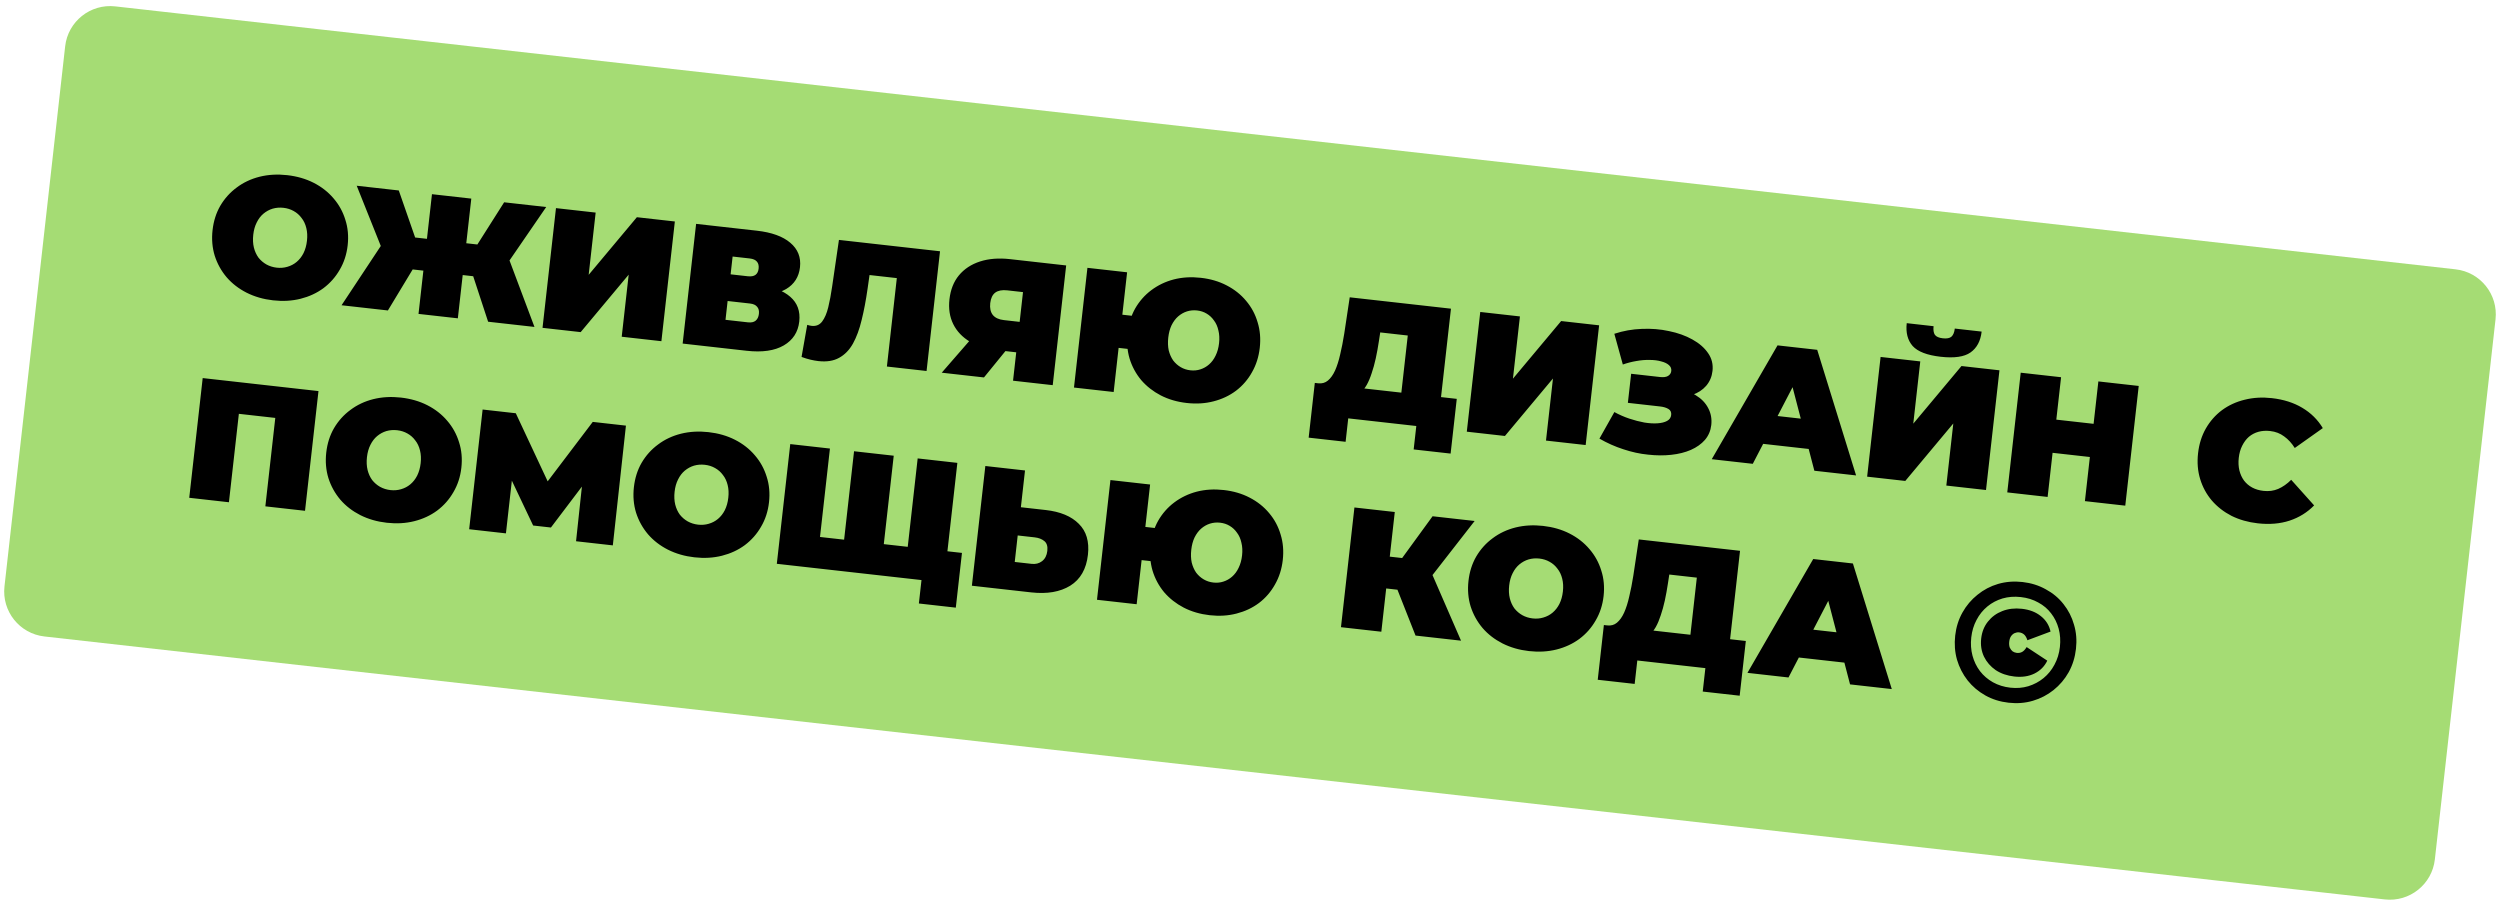
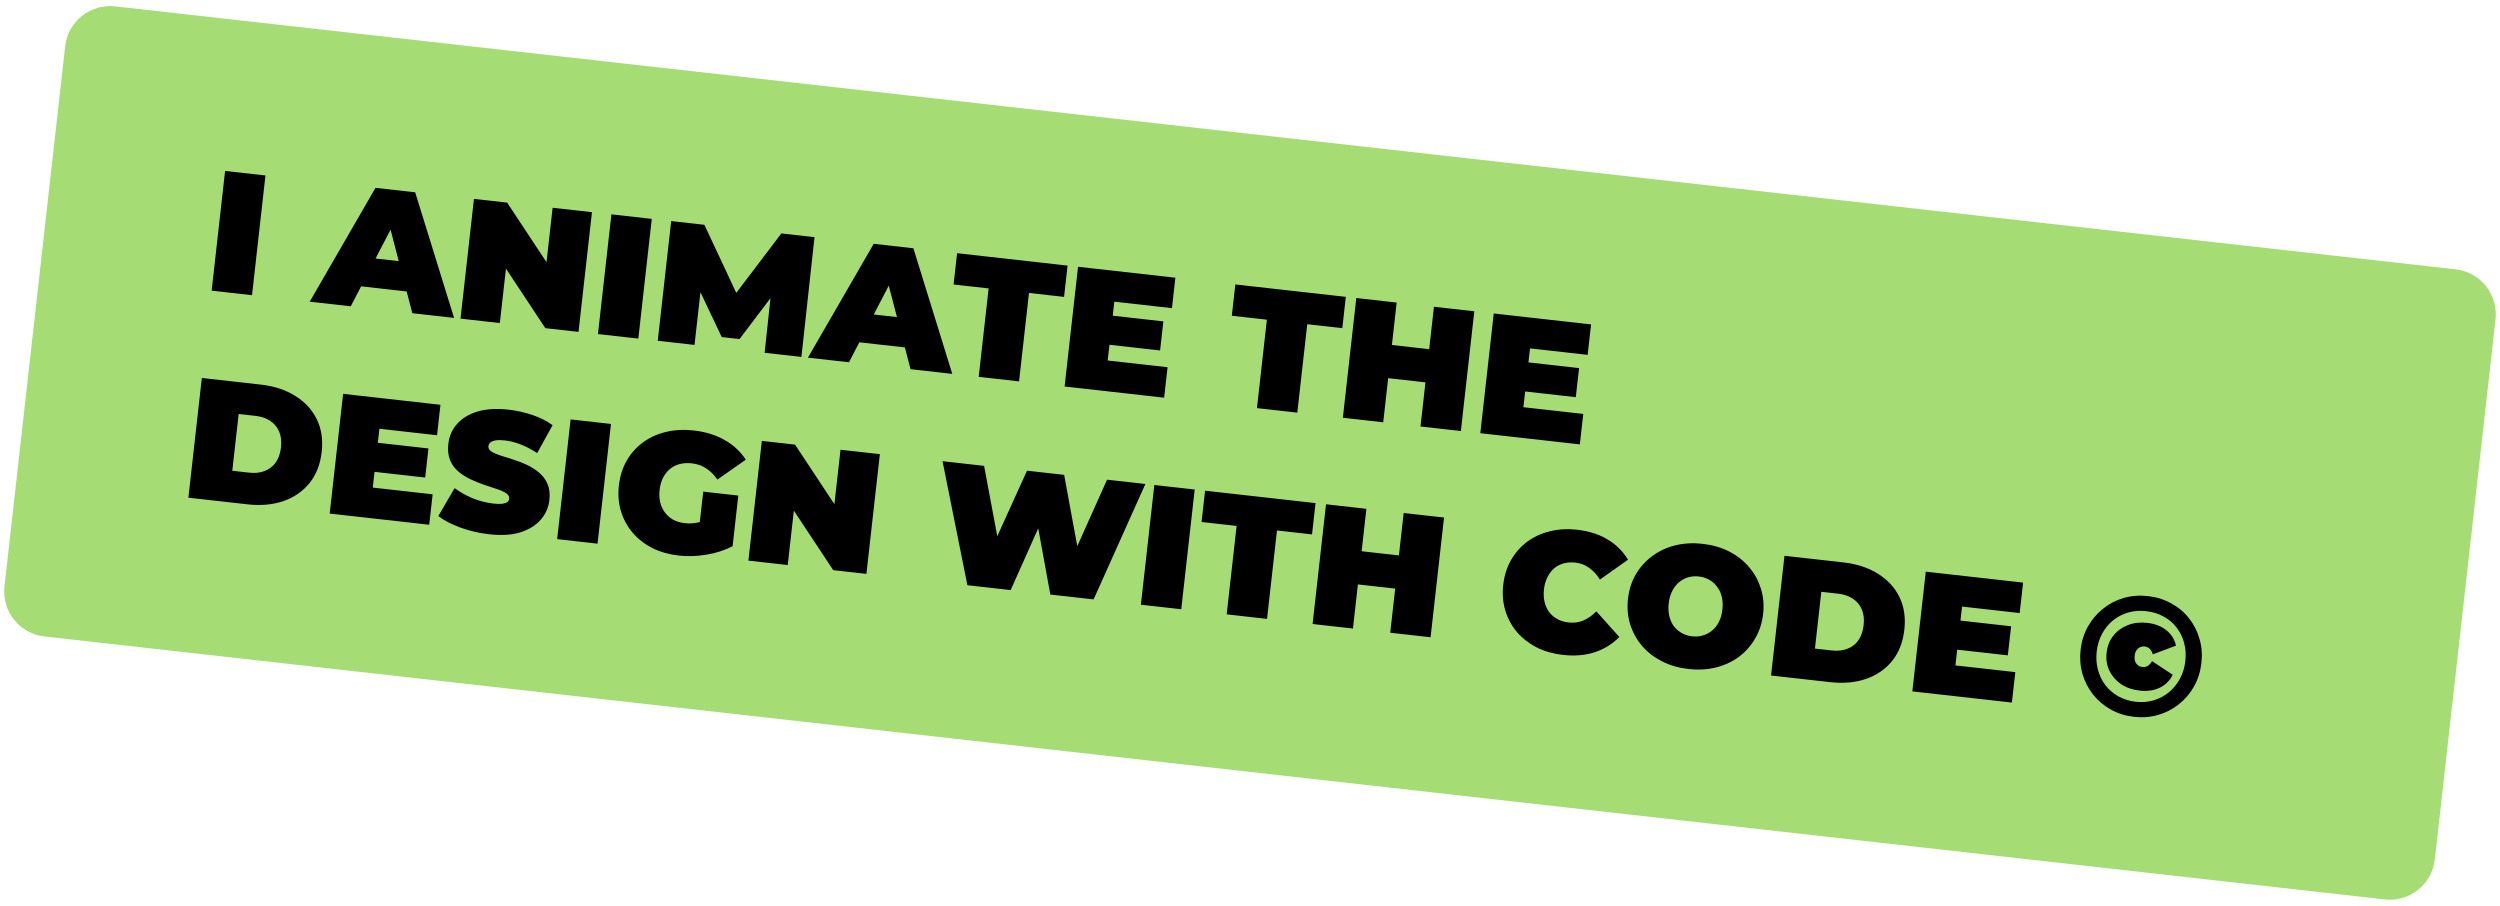
<svg xmlns="http://www.w3.org/2000/svg" width="276" height="100" viewBox="0 0 276 100" fill="none">
  <rect x="7.752" y="0.146" width="270" height="70" rx="5" transform="rotate(6.41046 7.75185 0.14603)" fill="#A5DC74" />
-   <path d="M30.148 33.157C29.078 33.037 28.103 32.755 27.222 32.312C26.354 31.87 25.621 31.304 25.023 30.612C24.427 29.908 23.987 29.113 23.704 28.227C23.434 27.342 23.355 26.403 23.466 25.409C23.58 24.401 23.865 23.503 24.324 22.713C24.796 21.913 25.401 21.241 26.137 20.699C26.875 20.145 27.716 19.749 28.66 19.511C29.618 19.274 30.631 19.216 31.701 19.336C32.783 19.458 33.759 19.739 34.627 20.181C35.495 20.623 36.227 21.196 36.824 21.9C37.422 22.592 37.856 23.38 38.126 24.264C38.41 25.137 38.496 26.077 38.383 27.084C38.271 28.079 37.979 28.977 37.507 29.777C37.047 30.58 36.448 31.258 35.71 31.813C34.974 32.354 34.133 32.744 33.189 32.982C32.244 33.22 31.231 33.279 30.148 33.157ZM30.553 29.551C30.969 29.597 31.361 29.565 31.731 29.453C32.113 29.343 32.451 29.165 32.747 28.918C33.056 28.659 33.309 28.337 33.505 27.951C33.703 27.553 33.831 27.096 33.889 26.579C33.947 26.063 33.923 25.596 33.817 25.176C33.713 24.743 33.538 24.373 33.292 24.065C33.06 23.746 32.77 23.49 32.422 23.298C32.087 23.108 31.711 22.989 31.296 22.942C30.881 22.896 30.482 22.927 30.1 23.037C29.73 23.149 29.391 23.334 29.081 23.592C28.786 23.839 28.539 24.162 28.342 24.561C28.145 24.946 28.018 25.397 27.96 25.913C27.902 26.43 27.925 26.904 28.03 27.336C28.136 27.756 28.305 28.125 28.536 28.445C28.782 28.753 29.073 29.002 29.408 29.193C29.756 29.385 30.138 29.504 30.553 29.551ZM53.888 35.518L51.752 29.007L55.724 27.35L59.005 36.093L53.888 35.518ZM49.799 30.222L50.194 26.71L54.593 27.204L54.199 30.716L49.799 30.222ZM55.73 29.511L51.66 28.634L55.657 22.333L60.301 22.855L55.73 29.511ZM42.824 34.275L37.707 33.7L42.866 25.906L46.371 28.402L42.824 34.275ZM50.546 35.143L46.204 34.655L47.689 21.438L52.031 21.926L50.546 35.143ZM48.024 30.022L43.587 29.524L43.982 26.012L48.419 26.51L48.024 30.022ZM42.381 28.012L39.381 20.505L44.026 21.027L46.468 28.05L42.381 28.012ZM59.895 36.193L61.38 22.976L65.761 23.469L64.989 30.341L70.311 23.98L74.503 24.451L73.018 37.668L68.637 37.175L69.407 30.322L64.106 36.666L59.895 36.193ZM75.365 37.931L76.85 24.715L83.553 25.468C85.189 25.651 86.421 26.096 87.246 26.8C88.085 27.506 88.442 28.407 88.319 29.502C88.199 30.572 87.688 31.375 86.787 31.911C85.887 32.434 84.732 32.617 83.322 32.459L83.814 31.481C85.312 31.65 86.456 32.078 87.245 32.766C88.035 33.453 88.366 34.364 88.239 35.496C88.107 36.667 87.537 37.546 86.528 38.134C85.518 38.721 84.151 38.919 82.427 38.725L75.365 37.931ZM80.096 35.308L82.569 35.586C82.934 35.627 83.215 35.569 83.411 35.413C83.621 35.245 83.745 34.992 83.783 34.652C83.821 34.312 83.755 34.05 83.585 33.865C83.428 33.669 83.168 33.55 82.802 33.509L80.329 33.231L80.096 35.308ZM80.66 30.286L82.548 30.498C82.926 30.54 83.212 30.49 83.406 30.346C83.601 30.202 83.716 29.973 83.751 29.658C83.788 29.331 83.728 29.075 83.57 28.892C83.413 28.696 83.146 28.577 82.769 28.534L80.881 28.322L80.66 30.286ZM90.351 39.864C90.074 39.833 89.781 39.78 89.47 39.707C89.16 39.634 88.833 39.534 88.491 39.406L89.118 35.863C89.29 35.92 89.452 35.958 89.603 35.975C90.094 36.03 90.481 35.87 90.766 35.494C91.05 35.118 91.275 34.595 91.439 33.925C91.605 33.243 91.749 32.475 91.87 31.622L92.619 26.486L103.778 27.74L102.293 40.957L97.913 40.465L99.115 29.759L99.972 30.811L95.157 30.27L96.138 29.367L95.779 31.889C95.598 33.156 95.38 34.304 95.124 35.333C94.882 36.351 94.561 37.22 94.162 37.94C93.764 38.647 93.253 39.17 92.628 39.508C92.017 39.847 91.258 39.965 90.351 39.864ZM111.84 42.029L112.292 38.008L113.231 39.012L110.191 38.67C108.97 38.533 107.934 38.219 107.085 37.728C106.249 37.227 105.633 36.578 105.238 35.781C104.844 34.985 104.704 34.071 104.82 33.038C104.939 31.981 105.286 31.102 105.862 30.402C106.452 29.691 107.229 29.179 108.195 28.867C109.16 28.555 110.266 28.469 111.512 28.609L117.705 29.305L116.221 42.522L111.84 42.029ZM103.967 41.145L107.831 36.703L112.268 37.202L108.63 41.669L103.967 41.145ZM112.449 36.611L113.06 31.173L113.977 32.366L111.202 32.054C110.635 31.99 110.193 32.074 109.873 32.306C109.567 32.539 109.383 32.926 109.322 33.468C109.26 34.022 109.357 34.459 109.614 34.782C109.873 35.091 110.279 35.277 110.833 35.339L113.608 35.651L112.449 36.611ZM118.567 42.785L120.052 29.568L124.433 30.061L123.906 34.743L127.324 35.127L126.912 38.79L123.495 38.406L122.948 43.277L118.567 42.785ZM131.014 44.489C129.956 44.371 129 44.091 128.144 43.651C127.301 43.212 126.581 42.647 125.983 41.955C125.399 41.252 124.972 40.459 124.702 39.574C124.444 38.691 124.371 37.752 124.483 36.758C124.596 35.751 124.876 34.852 125.321 34.061C125.781 33.258 126.373 32.586 127.097 32.042C127.835 31.488 128.663 31.09 129.583 30.849C130.515 30.61 131.509 30.55 132.566 30.669C133.624 30.787 134.574 31.066 135.417 31.505C136.272 31.945 136.992 32.517 137.576 33.22C138.161 33.91 138.583 34.697 138.84 35.58C139.112 36.452 139.191 37.391 139.078 38.398C138.966 39.392 138.681 40.291 138.221 41.093C137.774 41.897 137.187 42.577 136.462 43.132C135.738 43.676 134.911 44.067 133.979 44.306C133.059 44.547 132.071 44.608 131.014 44.489ZM131.419 40.883C131.809 40.927 132.176 40.892 132.521 40.778C132.877 40.665 133.197 40.484 133.48 40.235C133.777 39.975 134.017 39.652 134.201 39.265C134.399 38.866 134.526 38.409 134.584 37.893C134.642 37.377 134.619 36.909 134.513 36.489C134.421 36.058 134.258 35.689 134.025 35.383C133.806 35.065 133.535 34.812 133.212 34.622C132.902 34.434 132.552 34.319 132.161 34.275C131.771 34.231 131.398 34.266 131.041 34.378C130.684 34.491 130.357 34.678 130.06 34.937C129.777 35.186 129.537 35.51 129.339 35.908C129.156 36.295 129.035 36.747 128.977 37.263C128.919 37.779 128.936 38.252 129.027 38.684C129.133 39.103 129.296 39.472 129.515 39.79C129.748 40.096 130.026 40.344 130.349 40.534C130.672 40.723 131.029 40.839 131.419 40.883ZM154.533 44.914L155.418 37.041L152.378 36.699L152.234 37.639C152.131 38.328 152.014 38.972 151.883 39.569C151.752 40.166 151.602 40.71 151.432 41.201C151.275 41.693 151.093 42.125 150.885 42.497C150.679 42.856 150.442 43.148 150.175 43.373L145.533 42.316C145.948 42.363 146.304 42.262 146.599 42.015C146.909 41.757 147.173 41.385 147.394 40.9C147.615 40.402 147.803 39.811 147.956 39.128C148.123 38.433 148.273 37.666 148.406 36.826L149.009 32.822L160.186 34.078L158.913 45.406L154.533 44.914ZM144.476 48.316L145.155 42.274L160.827 44.034L160.148 50.076L156.069 49.618L156.36 47.031L148.845 46.187L148.555 48.774L144.476 48.316ZM161.935 47.658L163.42 34.441L167.8 34.933L167.028 41.806L172.351 35.444L176.542 35.915L175.057 49.132L170.677 48.64L171.447 41.786L166.145 48.131L161.935 47.658ZM176.577 48.423L178.226 45.492C178.754 45.781 179.301 46.021 179.866 46.212C180.443 46.404 181.001 46.55 181.538 46.648C182.076 46.734 182.557 46.763 182.981 46.734C183.417 46.706 183.771 46.619 184.043 46.471C184.315 46.323 184.467 46.104 184.499 45.815C184.533 45.512 184.431 45.291 184.192 45.149C183.952 45.007 183.65 44.916 183.285 44.875L179.717 44.474L180.078 41.264L183.268 41.623C183.646 41.665 183.937 41.628 184.141 41.511C184.36 41.382 184.482 41.198 184.509 40.959C184.539 40.695 184.449 40.474 184.239 40.298C184.042 40.123 183.758 39.989 183.386 39.896C183.028 39.792 182.613 39.739 182.142 39.737C181.672 39.723 181.177 39.763 180.656 39.857C180.15 39.941 179.651 40.069 179.16 40.243L178.222 36.85C179.201 36.526 180.209 36.346 181.246 36.31C182.297 36.262 183.301 36.343 184.259 36.553C185.231 36.751 186.088 37.058 186.832 37.473C187.588 37.889 188.169 38.394 188.574 38.988C188.98 39.569 189.142 40.224 189.06 40.954C188.99 41.584 188.756 42.131 188.36 42.596C187.965 43.049 187.456 43.381 186.833 43.591C186.223 43.803 185.546 43.867 184.804 43.784L184.998 42.907C185.866 43.005 186.604 43.247 187.211 43.634C187.831 44.009 188.288 44.481 188.581 45.049C188.887 45.619 189.001 46.244 188.925 46.924C188.854 47.553 188.621 48.1 188.224 48.566C187.829 49.018 187.31 49.387 186.666 49.672C186.036 49.945 185.315 50.125 184.502 50.212C183.702 50.301 182.849 50.294 181.942 50.192C181.047 50.105 180.139 49.907 179.218 49.599C178.307 49.306 177.427 48.914 176.577 48.423ZM188.977 50.696L196.239 38.128L200.62 38.62L204.912 52.486L200.305 51.969L197.286 40.387L199.023 40.582L193.508 51.205L188.977 50.696ZM192.672 48.779L194.165 45.696L200.245 46.379L201.017 49.716L192.672 48.779ZM206.132 52.623L207.617 39.407L211.998 39.899L211.226 46.772L216.548 40.41L220.74 40.881L219.255 54.098L214.874 53.606L215.644 46.752L210.343 53.096L206.132 52.623ZM214.254 39.387C212.756 39.219 211.724 38.823 211.156 38.198C210.603 37.562 210.385 36.722 210.503 35.677L213.467 36.011C213.42 36.426 213.468 36.743 213.609 36.963C213.764 37.172 214.055 37.3 214.483 37.348C214.924 37.398 215.243 37.338 215.44 37.169C215.639 36.987 215.762 36.689 215.808 36.273L218.773 36.607C218.655 37.651 218.244 38.421 217.538 38.915C216.847 39.398 215.752 39.556 214.254 39.387ZM231.659 42.108L236.115 42.608L234.63 55.825L230.174 55.325L231.659 42.108ZM226.058 54.862L221.602 54.361L223.087 41.145L227.543 41.645L226.058 54.862ZM231.024 50.487L226.304 49.957L226.715 46.294L231.435 46.824L231.024 50.487ZM249.253 57.774C248.196 57.655 247.232 57.381 246.363 56.952C245.507 56.512 244.781 55.946 244.183 55.254C243.598 54.564 243.17 53.776 242.9 52.892C242.629 52.008 242.551 51.056 242.666 50.036C242.78 49.017 243.068 48.106 243.527 47.303C243.987 46.501 244.579 45.828 245.303 45.285C246.039 44.743 246.873 44.359 247.803 44.132C248.748 43.894 249.749 43.834 250.806 43.953C252.103 44.099 253.223 44.454 254.166 45.019C255.122 45.585 255.879 46.333 256.438 47.263L253.342 49.458C253.007 48.923 252.615 48.496 252.167 48.178C251.732 47.849 251.219 47.651 250.627 47.585C250.162 47.532 249.732 47.561 249.337 47.669C248.942 47.778 248.59 47.961 248.281 48.22C247.984 48.48 247.737 48.809 247.539 49.207C247.343 49.593 247.216 50.038 247.16 50.541C247.103 51.045 247.127 51.513 247.231 51.945C247.337 52.365 247.506 52.734 247.738 53.053C247.982 53.374 248.285 53.631 248.645 53.825C249.006 54.018 249.419 54.141 249.885 54.193C250.477 54.26 251.02 54.187 251.516 53.975C252.025 53.752 252.502 53.417 252.948 52.969L255.479 55.797C254.73 56.567 253.825 57.128 252.766 57.48C251.721 57.822 250.55 57.92 249.253 57.774ZM20.892 54.956L22.377 41.739L35.16 43.175L33.675 56.392L29.295 55.9L30.497 45.194L31.354 46.246L25.407 45.578L26.476 44.742L25.273 55.448L20.892 54.956ZM42.7 57.712C41.63 57.592 40.655 57.31 39.774 56.867C38.906 56.425 38.173 55.859 37.575 55.167C36.979 54.462 36.539 53.667 36.256 52.782C35.986 51.897 35.907 50.958 36.018 49.964C36.131 48.956 36.417 48.058 36.876 47.268C37.348 46.467 37.952 45.796 38.689 45.254C39.427 44.7 40.268 44.303 41.212 44.066C42.169 43.829 43.183 43.771 44.253 43.891C45.335 44.013 46.311 44.294 47.179 44.736C48.047 45.178 48.779 45.751 49.376 46.455C49.973 47.147 50.407 47.935 50.678 48.819C50.962 49.692 51.048 50.632 50.934 51.639C50.823 52.634 50.531 53.531 50.058 54.332C49.599 55.135 49 55.813 48.262 56.367C47.525 56.909 46.685 57.299 45.74 57.537C44.796 57.775 43.782 57.834 42.7 57.712ZM43.105 54.106C43.52 54.152 43.913 54.12 44.282 54.008C44.664 53.898 45.003 53.72 45.298 53.473C45.608 53.214 45.861 52.892 46.057 52.506C46.255 52.108 46.383 51.651 46.441 51.135C46.499 50.618 46.475 50.15 46.369 49.731C46.265 49.298 46.09 48.928 45.844 48.62C45.612 48.301 45.322 48.045 44.974 47.853C44.638 47.663 44.263 47.544 43.848 47.497C43.432 47.45 43.033 47.482 42.651 47.592C42.282 47.704 41.943 47.889 41.633 48.147C41.338 48.394 41.091 48.717 40.893 49.115C40.697 49.501 40.57 49.952 40.512 50.468C40.454 50.984 40.477 51.459 40.582 51.891C40.687 52.311 40.856 52.68 41.088 52.999C41.334 53.307 41.624 53.557 41.96 53.748C42.308 53.94 42.69 54.059 43.105 54.106ZM51.796 58.428L53.281 45.211L56.944 45.623L61.261 54.845L59.335 54.629L65.44 46.577L69.103 46.989L67.656 60.21L63.596 59.754L64.356 52.65L64.998 52.722L60.822 58.238L58.859 58.017L55.86 51.696L56.653 51.785L55.855 58.884L51.796 58.428ZM76.664 61.528C75.594 61.408 74.619 61.126 73.738 60.683C72.87 60.241 72.137 59.675 71.539 58.983C70.943 58.278 70.503 57.483 70.22 56.598C69.95 55.713 69.871 54.774 69.982 53.779C70.096 52.772 70.381 51.874 70.84 51.084C71.312 50.283 71.916 49.612 72.653 49.07C73.391 48.516 74.232 48.12 75.176 47.882C76.133 47.645 77.147 47.587 78.217 47.707C79.299 47.828 80.275 48.11 81.143 48.552C82.011 48.993 82.743 49.566 83.34 50.271C83.937 50.963 84.371 51.751 84.642 52.635C84.926 53.508 85.012 54.448 84.898 55.455C84.787 56.45 84.495 57.347 84.022 58.148C83.562 58.951 82.964 59.629 82.226 60.184C81.489 60.725 80.649 61.115 79.704 61.353C78.76 61.591 77.746 61.65 76.664 61.528ZM77.069 57.922C77.485 57.968 77.877 57.936 78.246 57.824C78.628 57.714 78.967 57.536 79.263 57.288C79.572 57.03 79.825 56.708 80.021 56.322C80.219 55.924 80.347 55.467 80.405 54.95C80.463 54.434 80.439 53.966 80.333 53.547C80.229 53.114 80.054 52.744 79.808 52.436C79.576 52.117 79.286 51.861 78.938 51.669C78.603 51.478 78.227 51.36 77.812 51.313C77.396 51.267 76.998 51.298 76.616 51.408C76.246 51.52 75.907 51.705 75.597 51.963C75.302 52.21 75.055 52.533 74.858 52.931C74.661 53.317 74.534 53.768 74.476 54.284C74.418 54.8 74.441 55.275 74.546 55.707C74.651 56.127 74.82 56.496 75.052 56.815C75.298 57.123 75.588 57.373 75.924 57.563C76.272 57.755 76.654 57.875 77.069 57.922ZM94.154 59.688L93.082 60.543L94.287 49.818L98.668 50.31L97.463 61.035L96.589 59.962L101.196 60.479L100.106 61.332L101.311 50.608L105.692 51.1L104.207 64.317L85.76 62.244L87.245 49.027L91.625 49.519L90.42 60.244L89.565 59.173L94.154 59.688ZM101.443 66.625L101.841 63.076L102.696 64.147L99.732 63.814L100.12 60.358L106.2 61.041L105.521 67.084L101.443 66.625ZM115.443 56.306C117.054 56.487 118.272 56.993 119.096 57.825C119.935 58.646 120.272 59.786 120.108 61.247C119.931 62.82 119.28 63.958 118.156 64.66C117.034 65.35 115.598 65.596 113.848 65.4L107.296 64.664L108.781 51.447L113.161 51.939L112.705 55.998L115.443 56.306ZM113.896 62.25C114.336 62.3 114.717 62.202 115.038 61.958C115.372 61.702 115.568 61.323 115.624 60.819C115.681 60.316 115.569 59.953 115.288 59.73C115.02 59.509 114.665 59.373 114.225 59.324L112.355 59.114L112.027 62.04L113.896 62.25ZM121.107 66.215L122.592 52.998L126.972 53.49L126.446 58.173L129.863 58.557L129.452 62.22L126.034 61.836L125.487 66.707L121.107 66.215ZM133.553 67.92C132.496 67.801 131.539 67.521 130.684 67.081C129.841 66.642 129.121 66.077 128.523 65.385C127.939 64.682 127.512 63.889 127.242 63.004C126.984 62.121 126.911 61.182 127.023 60.188C127.136 59.181 127.415 58.282 127.861 57.491C128.321 56.688 128.913 56.016 129.636 55.472C130.374 54.918 131.203 54.52 132.122 54.279C133.054 54.04 134.049 53.98 135.106 54.099C136.163 54.217 137.114 54.496 137.956 54.935C138.812 55.375 139.532 55.947 140.116 56.65C140.701 57.34 141.122 58.127 141.38 59.01C141.652 59.882 141.731 60.821 141.618 61.828C141.506 62.822 141.22 63.721 140.76 64.523C140.313 65.327 139.727 66.007 139.002 66.562C138.278 67.106 137.45 67.497 136.518 67.736C135.599 67.977 134.611 68.038 133.553 67.92ZM133.958 64.313C134.349 64.357 134.716 64.322 135.06 64.208C135.417 64.095 135.737 63.914 136.02 63.665C136.316 63.406 136.557 63.082 136.74 62.695C136.938 62.296 137.066 61.839 137.124 61.323C137.182 60.807 137.158 60.339 137.052 59.919C136.961 59.488 136.798 59.12 136.565 58.813C136.346 58.495 136.075 58.242 135.752 58.052C135.441 57.864 135.091 57.749 134.701 57.705C134.311 57.661 133.937 57.696 133.58 57.808C133.223 57.921 132.897 58.108 132.6 58.367C132.317 58.616 132.077 58.94 131.879 59.338C131.695 59.725 131.574 60.177 131.516 60.693C131.458 61.209 131.475 61.683 131.567 62.114C131.673 62.533 131.835 62.902 132.055 63.22C132.288 63.526 132.566 63.774 132.889 63.964C133.212 64.153 133.568 64.269 133.958 64.313ZM156.275 70.166L153.686 63.604L157.469 61.926L161.298 70.731L156.275 70.166ZM148.043 69.242L149.528 56.025L153.984 56.525L152.499 69.742L148.043 69.242ZM151.752 64.821L152.146 61.309L157.15 61.871L156.755 65.383L151.752 64.821ZM157.663 64.109L153.613 63.233L158.157 56.994L162.801 57.516L157.663 64.109ZM168.802 71.88C167.732 71.76 166.757 71.478 165.876 71.035C165.008 70.593 164.275 70.026 163.677 69.335C163.081 68.63 162.641 67.835 162.358 66.95C162.088 66.065 162.009 65.126 162.12 64.131C162.234 63.124 162.519 62.226 162.978 61.436C163.45 60.635 164.054 59.964 164.791 59.422C165.529 58.868 166.37 58.471 167.314 58.233C168.271 57.997 169.285 57.939 170.355 58.059C171.437 58.18 172.413 58.462 173.281 58.904C174.149 59.346 174.881 59.919 175.478 60.623C176.075 61.315 176.51 62.103 176.78 62.987C177.064 63.86 177.15 64.8 177.037 65.807C176.925 66.802 176.633 67.699 176.16 68.5C175.701 69.303 175.102 69.981 174.364 70.535C173.627 71.077 172.787 71.467 171.843 71.705C170.898 71.943 169.885 72.001 168.802 71.88ZM169.207 68.274C169.623 68.32 170.015 68.288 170.384 68.176C170.766 68.066 171.105 67.888 171.401 67.641C171.71 67.382 171.963 67.06 172.159 66.674C172.357 66.276 172.485 65.819 172.543 65.302C172.601 64.786 172.577 64.318 172.471 63.899C172.367 63.466 172.192 63.096 171.946 62.788C171.714 62.469 171.424 62.213 171.076 62.021C170.741 61.831 170.365 61.712 169.95 61.665C169.534 61.618 169.136 61.65 168.754 61.76C168.384 61.872 168.045 62.057 167.735 62.315C167.44 62.562 167.193 62.885 166.996 63.283C166.799 63.669 166.672 64.12 166.614 64.636C166.556 65.152 166.579 65.627 166.684 66.059C166.79 66.479 166.958 66.848 167.19 67.167C167.436 67.475 167.727 67.725 168.062 67.915C168.41 68.108 168.792 68.227 169.207 68.274ZM186.445 71.644L187.33 63.771L184.29 63.429L184.146 64.369C184.043 65.059 183.926 65.702 183.796 66.299C183.665 66.896 183.514 67.44 183.345 67.931C183.187 68.423 183.005 68.855 182.797 69.227C182.591 69.586 182.355 69.878 182.087 70.103L177.445 69.046C177.861 69.093 178.216 68.993 178.511 68.745C178.821 68.487 179.086 68.115 179.306 67.63C179.528 67.132 179.715 66.542 179.868 65.858C180.036 65.163 180.186 64.396 180.318 63.557L180.921 59.552L192.099 60.808L190.826 72.136L186.445 71.644ZM176.389 75.046L177.068 69.004L192.739 70.764L192.06 76.806L187.982 76.348L188.272 73.761L180.758 72.917L180.467 75.504L176.389 75.046ZM192.918 74.283L200.18 61.716L204.561 62.208L208.853 76.074L204.246 75.556L201.227 63.975L202.964 64.17L197.449 74.793L192.918 74.283ZM196.613 72.366L198.106 69.284L204.186 69.966L204.958 73.304L196.613 72.366ZM221.751 77.58C220.807 77.474 219.951 77.206 219.183 76.776C218.416 76.345 217.764 75.794 217.228 75.122C216.693 74.437 216.301 73.673 216.052 72.829C215.815 71.987 215.749 71.1 215.853 70.168C215.958 69.237 216.226 68.388 216.656 67.62C217.086 66.853 217.637 66.201 218.31 65.665C218.983 65.116 219.742 64.716 220.585 64.467C221.442 64.219 222.342 64.148 223.286 64.254C224.23 64.36 225.086 64.629 225.853 65.059C226.635 65.478 227.287 66.023 227.811 66.694C228.347 67.366 228.734 68.123 228.971 68.966C229.221 69.797 229.294 70.684 229.188 71.628C229.082 72.572 228.813 73.434 228.381 74.215C227.951 74.982 227.392 75.639 226.706 76.187C226.034 76.723 225.276 77.116 224.432 77.365C223.589 77.615 222.695 77.686 221.751 77.58ZM221.937 75.919C222.642 75.998 223.305 75.945 223.925 75.76C224.558 75.563 225.121 75.263 225.613 74.859C226.104 74.456 226.503 73.965 226.81 73.388C227.131 72.799 227.332 72.147 227.413 71.429C227.493 70.712 227.448 70.037 227.277 69.406C227.106 68.775 226.831 68.215 226.452 67.727C226.075 67.225 225.598 66.821 225.021 66.514C224.457 66.196 223.817 65.996 223.099 65.916C222.382 65.835 221.707 65.887 221.074 66.071C220.455 66.256 219.899 66.55 219.407 66.954C218.916 67.358 218.516 67.855 218.208 68.445C217.9 69.022 217.707 69.663 217.628 70.368C217.549 71.073 217.594 71.747 217.764 72.391C217.935 73.022 218.21 73.588 218.587 74.089C218.976 74.592 219.453 75.002 220.016 75.32C220.592 75.64 221.232 75.84 221.937 75.919ZM222.382 74.688C221.589 74.599 220.901 74.362 220.32 73.978C219.753 73.583 219.324 73.088 219.033 72.495C218.745 71.889 218.641 71.221 218.723 70.491C218.805 69.761 219.054 69.139 219.468 68.624C219.884 68.098 220.412 67.711 221.052 67.464C221.705 67.206 222.429 67.121 223.222 67.211C224.065 67.305 224.761 67.575 225.31 68.019C225.872 68.464 226.229 69.034 226.381 69.726L223.826 70.682C223.731 70.391 223.608 70.179 223.457 70.048C223.306 69.916 223.124 69.838 222.91 69.814C222.746 69.796 222.584 69.822 222.423 69.893C222.276 69.953 222.142 70.066 222.022 70.231C221.915 70.384 221.848 70.587 221.82 70.839C221.792 71.091 221.812 71.309 221.88 71.496C221.962 71.671 222.068 71.81 222.196 71.913C222.339 72.006 222.492 72.061 222.655 72.08C222.869 72.104 223.065 72.069 223.241 71.974C223.417 71.879 223.584 71.7 223.741 71.437L226.02 72.936C225.72 73.565 225.246 74.041 224.598 74.363C223.964 74.674 223.225 74.782 222.382 74.688Z" fill="black" />
+   <path d="M23.366 32.089L24.851 18.872L29.307 19.373L27.822 32.59L23.366 32.089ZM34.193 33.306L41.455 20.738L45.836 21.23L50.129 35.096L45.522 34.578L42.502 22.997L44.239 23.192L38.724 33.815L34.193 33.306ZM37.888 31.388L39.382 28.306L45.461 28.989L46.233 32.326L37.888 31.388ZM50.84 35.176L52.325 21.959L55.988 22.37L61.806 31.169L60.106 30.978L61.01 22.935L65.353 23.423L63.868 36.64L60.205 36.228L54.387 27.429L56.086 27.62L55.182 35.664L50.84 35.176ZM66.015 36.881L67.5 23.664L71.956 24.165L70.471 37.381L66.015 36.881ZM72.616 37.622L74.101 24.406L77.764 24.817L82.081 34.04L80.155 33.823L86.26 25.772L89.923 26.183L88.476 39.404L84.416 38.948L85.176 31.845L85.818 31.917L81.642 37.432L79.679 37.212L76.68 30.89L77.473 30.979L76.675 38.078L72.616 37.622ZM89.195 39.485L96.458 26.918L100.838 27.41L105.131 41.276L100.524 40.758L97.504 29.176L99.241 29.372L93.727 39.994L89.195 39.485ZM92.891 37.568L94.384 34.485L100.464 35.168L101.236 38.505L92.891 37.568ZM108.048 41.603L109.145 31.842L105.274 31.407L105.663 27.952L117.86 29.322L117.472 32.777L113.601 32.342L112.504 42.104L108.048 41.603ZM122.544 34.819L128.435 35.481L128.074 38.691L122.183 38.029L122.544 34.819ZM122.29 39.8L128.899 40.543L128.521 43.904L117.532 42.669L119.017 29.452L129.761 30.659L129.383 34.02L123.02 33.305L122.29 39.8ZM138.767 45.055L139.864 35.293L135.993 34.858L136.382 31.403L148.579 32.773L148.191 36.229L144.32 35.794L143.223 45.555L138.767 45.055ZM158.308 33.867L162.764 34.367L161.279 47.584L156.823 47.083L158.308 33.867ZM152.707 46.621L148.251 46.12L149.736 32.903L154.192 33.404L152.707 46.621ZM157.673 42.246L152.952 41.716L153.364 38.053L158.084 38.583L157.673 42.246ZM168.438 39.976L174.329 40.638L173.968 43.847L168.077 43.185L168.438 39.976ZM168.184 44.956L174.793 45.699L174.415 49.06L163.426 47.825L164.911 34.608L175.655 35.816L175.277 39.176L168.914 38.461L168.184 44.956ZM20.798 54.945L22.283 41.728L28.797 42.46C30.27 42.626 31.536 43.042 32.595 43.709C33.656 44.364 34.446 45.217 34.965 46.27C35.484 47.322 35.667 48.528 35.515 49.888C35.361 51.26 34.913 52.408 34.172 53.331C33.432 54.242 32.472 54.906 31.291 55.321C30.111 55.724 28.785 55.843 27.312 55.677L20.798 54.945ZM25.644 51.972L27.514 52.182C28.143 52.252 28.704 52.194 29.197 52.008C29.702 51.822 30.113 51.511 30.429 51.075C30.747 50.627 30.945 50.063 31.021 49.383C31.096 48.716 31.027 48.135 30.815 47.639C30.603 47.144 30.272 46.749 29.82 46.456C29.381 46.165 28.847 45.984 28.218 45.913L26.349 45.703L25.644 51.972ZM41.409 48.848L47.3 49.51L46.939 52.72L41.048 52.058L41.409 48.848ZM41.155 53.829L47.764 54.572L47.386 57.932L36.397 56.698L37.882 43.481L48.626 44.688L48.248 48.049L41.885 47.334L41.155 53.829ZM53.995 58.981C52.888 58.857 51.832 58.611 50.828 58.243C49.824 57.875 49.011 57.452 48.389 56.975L50.189 53.888C50.778 54.324 51.443 54.698 52.185 55.011C52.942 55.313 53.685 55.505 54.415 55.587C54.843 55.635 55.179 55.647 55.424 55.623C55.683 55.589 55.875 55.528 55.999 55.44C56.125 55.339 56.197 55.213 56.214 55.062C56.241 54.823 56.13 54.619 55.881 54.451C55.632 54.283 55.292 54.13 54.862 53.993C54.445 53.844 53.984 53.69 53.48 53.531C52.976 53.36 52.47 53.157 51.961 52.921C51.465 52.687 51.013 52.4 50.605 52.061C50.209 51.724 49.906 51.307 49.694 50.812C49.483 50.304 49.417 49.697 49.497 48.992C49.589 48.174 49.898 47.457 50.427 46.841C50.969 46.213 51.716 45.749 52.667 45.448C53.631 45.148 54.793 45.075 56.153 45.228C57.046 45.328 57.917 45.522 58.764 45.808C59.611 46.094 60.359 46.472 61.008 46.94L59.304 50.018C58.687 49.617 58.079 49.3 57.48 49.067C56.894 48.836 56.312 48.687 55.733 48.622C55.305 48.574 54.961 48.574 54.701 48.621C54.44 48.668 54.246 48.748 54.119 48.861C54.004 48.976 53.938 49.109 53.921 49.26C53.896 49.486 54.008 49.684 54.256 49.852C54.507 50.008 54.841 50.154 55.259 50.29C55.689 50.427 56.157 50.575 56.662 50.734C57.179 50.894 57.686 51.091 58.182 51.326C58.679 51.56 59.124 51.846 59.52 52.183C59.928 52.522 60.238 52.94 60.45 53.435C60.662 53.93 60.729 54.524 60.651 55.217C60.561 56.022 60.245 56.739 59.703 57.366C59.174 57.982 58.434 58.447 57.481 58.761C56.529 59.062 55.367 59.135 53.995 58.981ZM61.511 59.52L62.996 46.303L67.452 46.803L65.967 60.02L61.511 59.52ZM74.932 61.333C73.862 61.213 72.892 60.938 72.022 60.509C71.167 60.069 70.44 59.503 69.842 58.811C69.257 58.121 68.829 57.334 68.559 56.449C68.289 55.565 68.211 54.613 68.326 53.593C68.44 52.574 68.727 51.663 69.187 50.86C69.647 50.058 70.245 49.386 70.981 48.844C71.718 48.302 72.558 47.919 73.501 47.693C74.458 47.457 75.484 47.4 76.579 47.523C77.888 47.67 79.028 48.021 79.998 48.576C80.98 49.133 81.759 49.858 82.335 50.751L79.201 52.941C78.84 52.416 78.427 52.007 77.963 51.712C77.513 51.407 76.992 51.221 76.4 51.155C75.909 51.099 75.454 51.125 75.034 51.23C74.627 51.338 74.269 51.521 73.959 51.779C73.65 52.037 73.397 52.359 73.201 52.745C73.004 53.131 72.877 53.582 72.819 54.098C72.764 54.589 72.789 55.051 72.893 55.483C72.999 55.903 73.174 56.273 73.418 56.594C73.663 56.914 73.965 57.178 74.324 57.384C74.697 57.579 75.123 57.703 75.601 57.757C76.105 57.813 76.605 57.786 77.102 57.677C77.6 57.554 78.143 57.316 78.731 56.961L80.879 60.3C80.013 60.751 79.047 61.063 77.983 61.236C76.918 61.41 75.901 61.442 74.932 61.333ZM77.072 59.298L77.636 54.276L81.507 54.711L80.879 60.3L77.072 59.298ZM82.623 61.892L84.108 48.675L87.771 49.086L93.589 57.885L91.889 57.694L92.793 49.651L97.136 50.138L95.651 63.355L91.988 62.944L86.17 54.145L87.869 54.336L86.966 62.379L82.623 61.892ZM106.801 64.608L104.056 50.916L108.644 51.431L110.808 62.974L108.505 62.715L113.383 51.964L117.481 52.424L119.607 63.963L117.398 63.715L122.22 52.957L126.449 53.432L120.735 66.174L115.958 65.637L114.228 56.188L115.512 56.333L111.578 65.145L106.801 64.608ZM125.954 66.76L127.439 53.543L131.895 54.044L130.41 67.26L125.954 66.76ZM135.425 67.824L136.522 58.062L132.651 57.627L133.039 54.172L145.236 55.543L144.848 58.998L140.978 58.563L139.881 68.325L135.425 67.824ZM154.966 56.636L159.422 57.136L157.937 70.353L153.481 69.853L154.966 56.636ZM149.365 69.39L144.909 68.889L146.394 55.673L150.85 56.173L149.365 69.39ZM154.33 65.015L149.61 64.485L150.022 60.822L154.742 61.352L154.33 65.015ZM172.546 72.3C171.488 72.182 170.525 71.908 169.655 71.479C168.8 71.038 168.073 70.472 167.475 69.781C166.89 69.09 166.462 68.303 166.192 67.418C165.922 66.534 165.844 65.582 165.958 64.563C166.073 63.543 166.36 62.632 166.82 61.83C167.28 61.027 167.871 60.355 168.595 59.811C169.332 59.27 170.165 58.885 171.096 58.658C172.04 58.42 173.041 58.361 174.098 58.479C175.395 58.625 176.515 58.98 177.458 59.545C178.414 60.111 179.172 60.859 179.73 61.789L176.635 63.984C176.3 63.449 175.908 63.023 175.459 62.705C175.024 62.376 174.511 62.178 173.92 62.111C173.454 62.059 173.024 62.087 172.629 62.196C172.235 62.304 171.883 62.488 171.573 62.746C171.276 63.006 171.029 63.335 170.831 63.733C170.635 64.119 170.509 64.564 170.452 65.067C170.395 65.571 170.419 66.039 170.524 66.471C170.63 66.891 170.798 67.26 171.03 67.58C171.275 67.9 171.577 68.157 171.938 68.351C172.298 68.544 172.712 68.667 173.177 68.72C173.769 68.786 174.312 68.713 174.808 68.501C175.317 68.278 175.795 67.943 176.24 67.496L178.771 70.323C178.022 71.093 177.118 71.654 176.058 72.007C175.013 72.348 173.842 72.446 172.546 72.3ZM186.414 73.859C185.344 73.738 184.368 73.457 183.488 73.014C182.62 72.572 181.887 72.005 181.289 71.314C180.692 70.609 180.253 69.814 179.97 68.928C179.7 68.044 179.62 67.105 179.732 66.11C179.845 65.103 180.131 64.205 180.589 63.415C181.062 62.614 181.666 61.943 182.402 61.401C183.14 60.846 183.981 60.45 184.926 60.212C185.883 59.975 186.897 59.917 187.966 60.038C189.049 60.159 190.024 60.441 190.892 60.883C191.761 61.324 192.493 61.897 193.089 62.602C193.687 63.293 194.121 64.081 194.391 64.966C194.676 65.839 194.761 66.779 194.648 67.786C194.536 68.78 194.244 69.678 193.772 70.479C193.312 71.281 192.713 71.96 191.976 72.514C191.239 73.056 190.399 73.446 189.454 73.684C188.51 73.922 187.496 73.98 186.414 73.859ZM186.819 70.252C187.234 70.299 187.627 70.266 187.996 70.155C188.378 70.045 188.717 69.866 189.012 69.619C189.322 69.361 189.575 69.039 189.771 68.653C189.969 68.254 190.096 67.797 190.154 67.281C190.212 66.765 190.188 66.297 190.083 65.877C189.978 65.445 189.803 65.075 189.557 64.767C189.326 64.448 189.036 64.192 188.688 64C188.352 63.809 187.977 63.691 187.561 63.644C187.146 63.597 186.747 63.629 186.365 63.739C185.996 63.85 185.656 64.035 185.347 64.294C185.051 64.541 184.805 64.864 184.607 65.262C184.411 65.648 184.284 66.099 184.226 66.615C184.168 67.131 184.191 67.605 184.295 68.038C184.401 68.457 184.57 68.827 184.802 69.146C185.048 69.454 185.338 69.704 185.674 69.894C186.022 70.086 186.403 70.206 186.819 70.252ZM195.523 74.576L197.008 61.359L203.522 62.091C204.995 62.257 206.261 62.673 207.32 63.34C208.381 63.995 209.171 64.848 209.69 65.901C210.209 66.953 210.392 68.159 210.24 69.519C210.085 70.891 209.638 72.038 208.897 72.962C208.157 73.873 207.197 74.537 206.016 74.952C204.836 75.355 203.51 75.474 202.037 75.308L195.523 74.576ZM200.369 71.603L202.238 71.813C202.868 71.883 203.429 71.825 203.921 71.638C204.427 71.453 204.838 71.142 205.154 70.706C205.472 70.258 205.67 69.694 205.746 69.014C205.821 68.347 205.752 67.765 205.54 67.27C205.328 66.774 204.997 66.38 204.545 66.087C204.106 65.796 203.572 65.615 202.943 65.544L201.074 65.334L200.369 71.603ZM216.134 68.479L222.025 69.141L221.664 72.351L215.773 71.689L216.134 68.479ZM215.88 73.46L222.489 74.203L222.111 77.563L211.122 76.329L212.607 63.112L223.35 64.319L222.973 67.68L216.61 66.965L215.88 73.46ZM235.598 79.136C234.654 79.03 233.798 78.762 233.031 78.331C232.264 77.901 231.612 77.35 231.075 76.678C230.54 75.993 230.148 75.229 229.899 74.385C229.662 73.543 229.596 72.656 229.701 71.724C229.805 70.793 230.073 69.943 230.503 69.176C230.934 68.409 231.485 67.757 232.157 67.22C232.831 66.671 233.589 66.272 234.433 66.023C235.289 65.775 236.19 65.704 237.134 65.81C238.078 65.916 238.933 66.184 239.701 66.615C240.482 67.034 241.135 67.579 241.658 68.25C242.195 68.922 242.581 69.679 242.818 70.521C243.069 71.353 243.141 72.24 243.035 73.184C242.929 74.128 242.66 74.99 242.228 75.77C241.798 76.538 241.24 77.195 240.554 77.743C239.882 78.279 239.124 78.672 238.28 78.921C237.436 79.171 236.542 79.242 235.598 79.136ZM235.785 77.475C236.49 77.554 237.152 77.501 237.772 77.315C238.406 77.119 238.969 76.819 239.46 76.415C239.952 76.012 240.351 75.521 240.658 74.944C240.979 74.355 241.18 73.702 241.26 72.985C241.341 72.267 241.296 71.593 241.124 70.962C240.953 70.331 240.678 69.771 240.3 69.282C239.923 68.781 239.445 68.377 238.868 68.07C238.305 67.752 237.664 67.552 236.947 67.472C236.229 67.391 235.554 67.443 234.922 67.627C234.302 67.812 233.746 68.106 233.255 68.51C232.763 68.914 232.363 69.41 232.055 70C231.748 70.578 231.555 71.219 231.476 71.924C231.396 72.629 231.442 73.303 231.612 73.947C231.783 74.578 232.057 75.144 232.434 75.645C232.824 76.148 233.3 76.558 233.864 76.876C234.44 77.196 235.08 77.395 235.785 77.475ZM236.229 76.243C235.436 76.154 234.749 75.918 234.167 75.534C233.6 75.139 233.171 74.644 232.881 74.051C232.592 73.445 232.489 72.777 232.571 72.047C232.653 71.317 232.901 70.695 233.316 70.18C233.732 69.653 234.26 69.267 234.899 69.02C235.553 68.762 236.276 68.677 237.069 68.766C237.912 68.861 238.609 69.131 239.158 69.575C239.72 70.02 240.076 70.589 240.228 71.282L237.673 72.238C237.579 71.947 237.456 71.735 237.305 71.603C237.154 71.472 236.971 71.394 236.757 71.37C236.594 71.352 236.432 71.378 236.271 71.449C236.124 71.509 235.99 71.621 235.869 71.786C235.763 71.94 235.696 72.143 235.667 72.395C235.639 72.646 235.659 72.865 235.727 73.051C235.81 73.226 235.915 73.366 236.044 73.469C236.186 73.562 236.339 73.617 236.503 73.636C236.717 73.66 236.912 73.624 237.088 73.529C237.265 73.434 237.431 73.256 237.588 72.993L239.867 74.492C239.567 75.121 239.093 75.597 238.445 75.919C237.811 76.23 237.072 76.338 236.229 76.243Z" fill="black" />
</svg>
